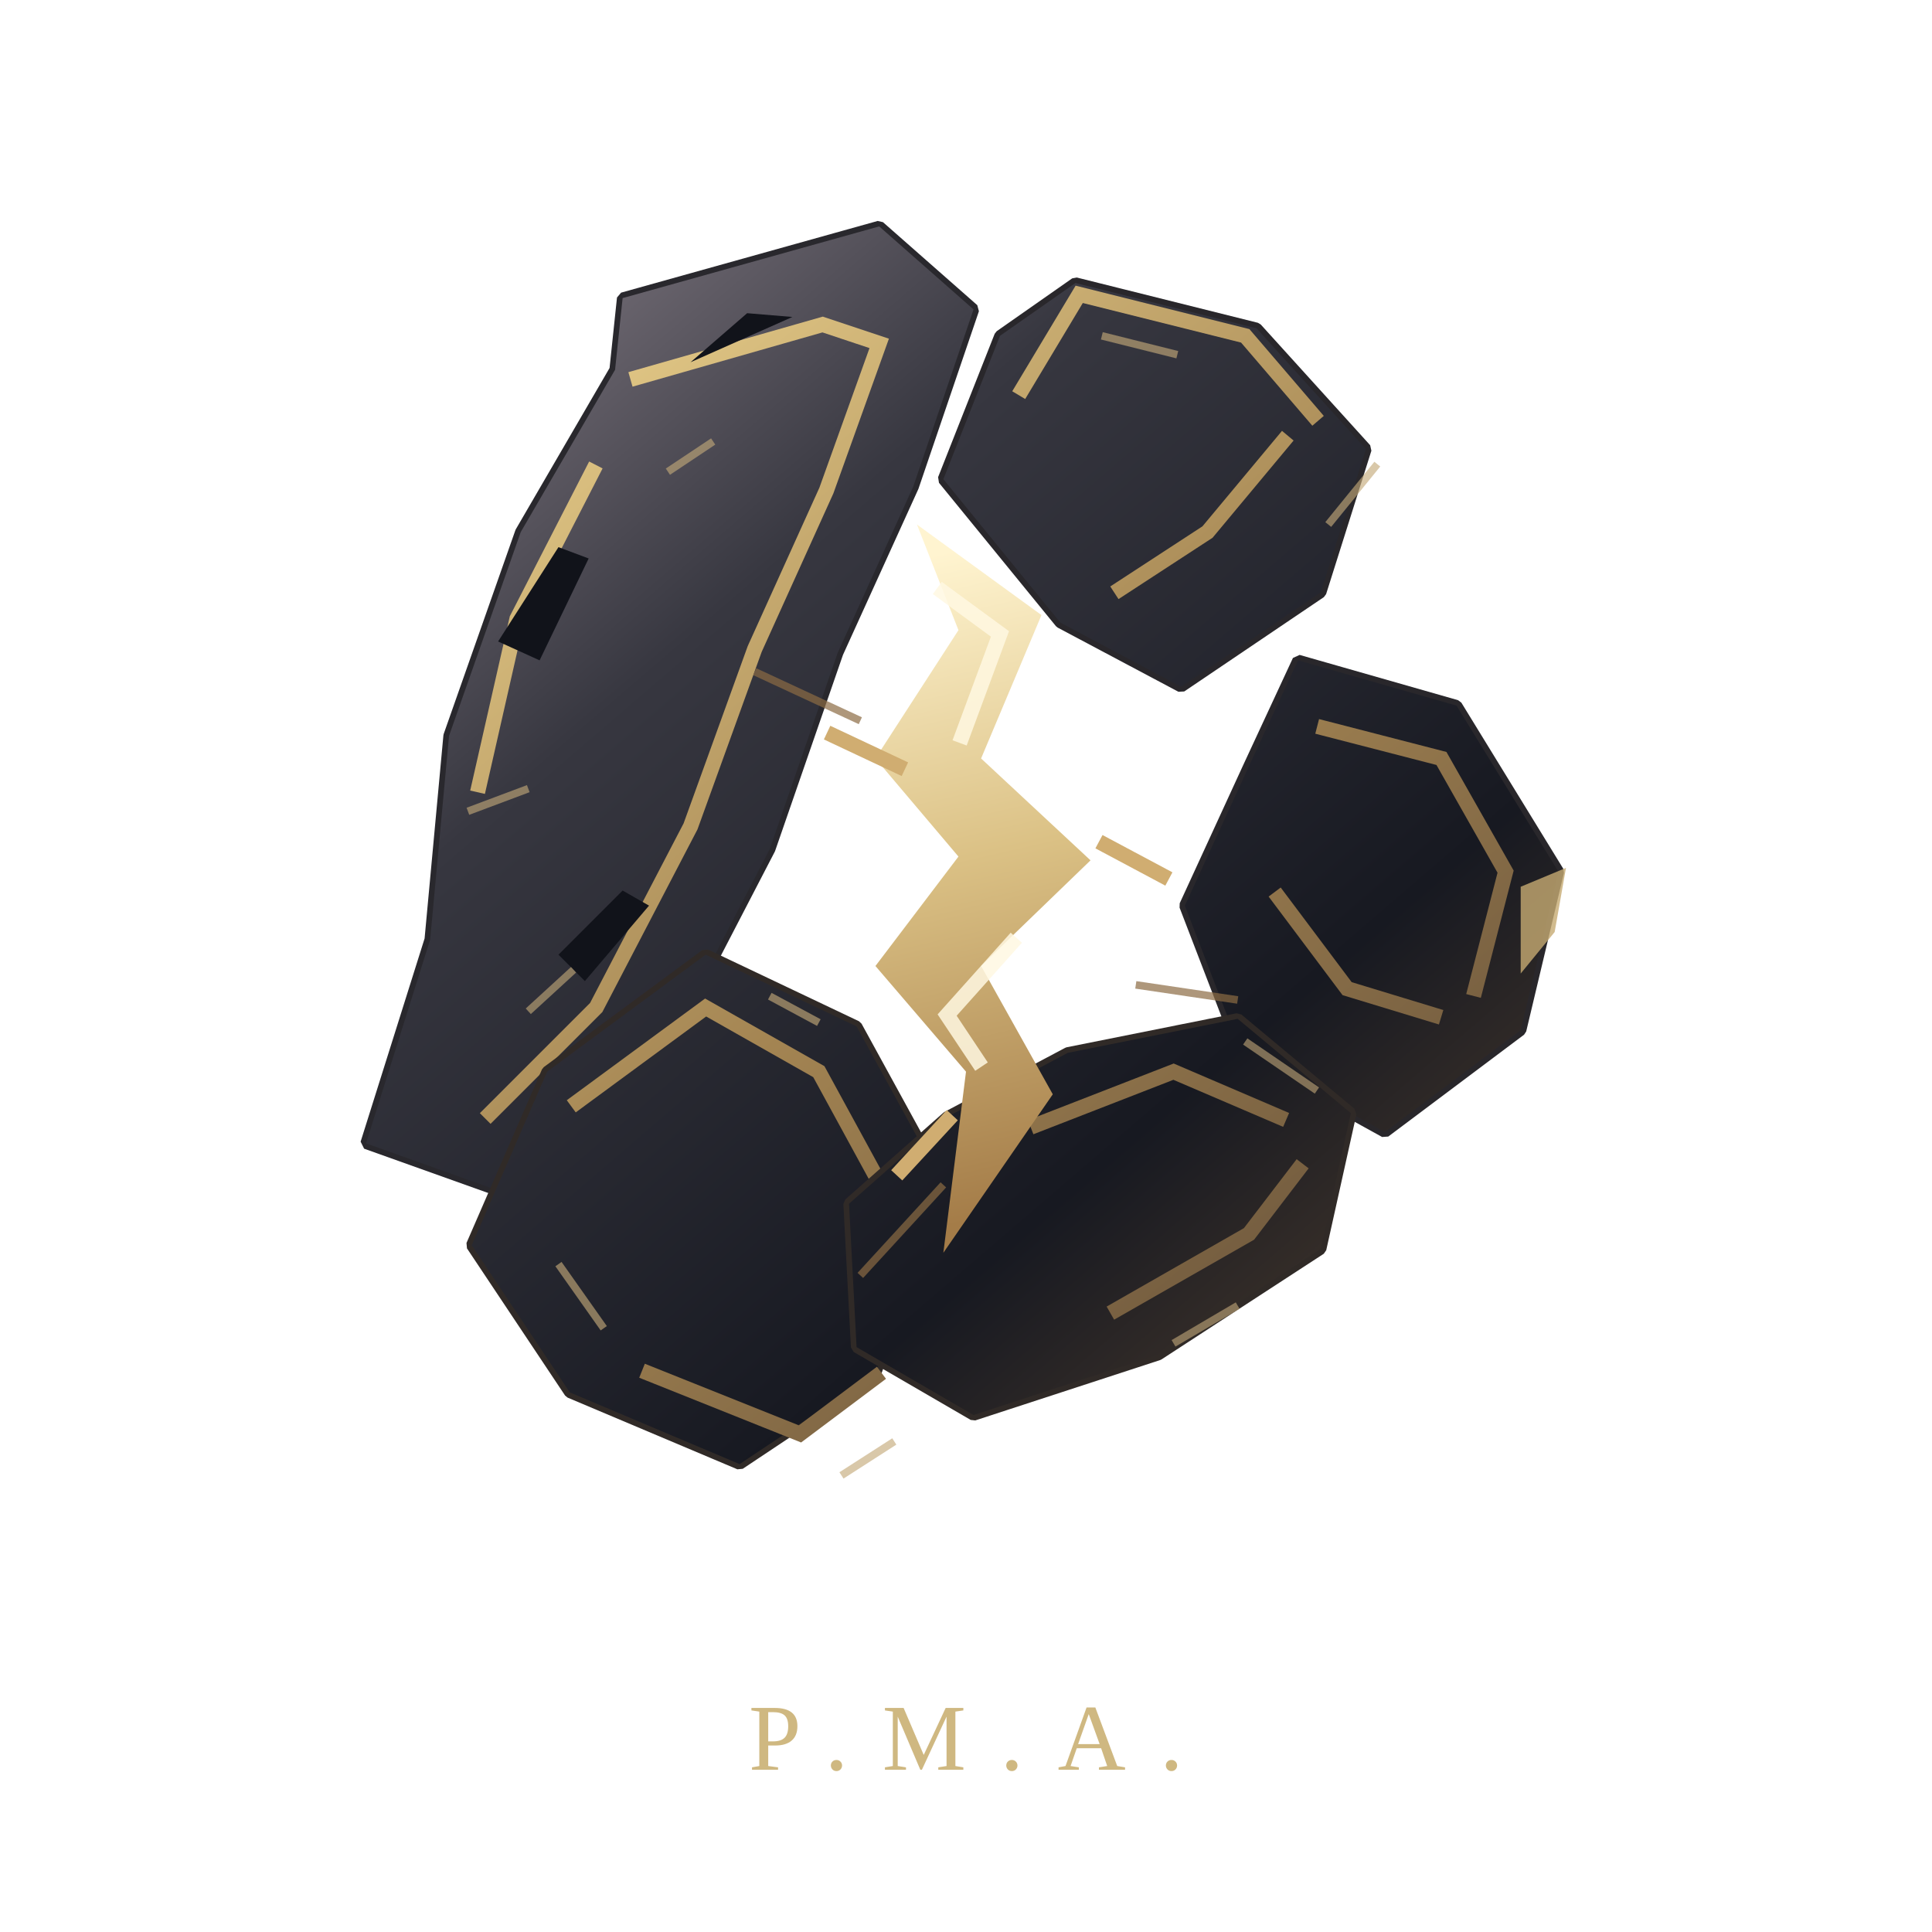
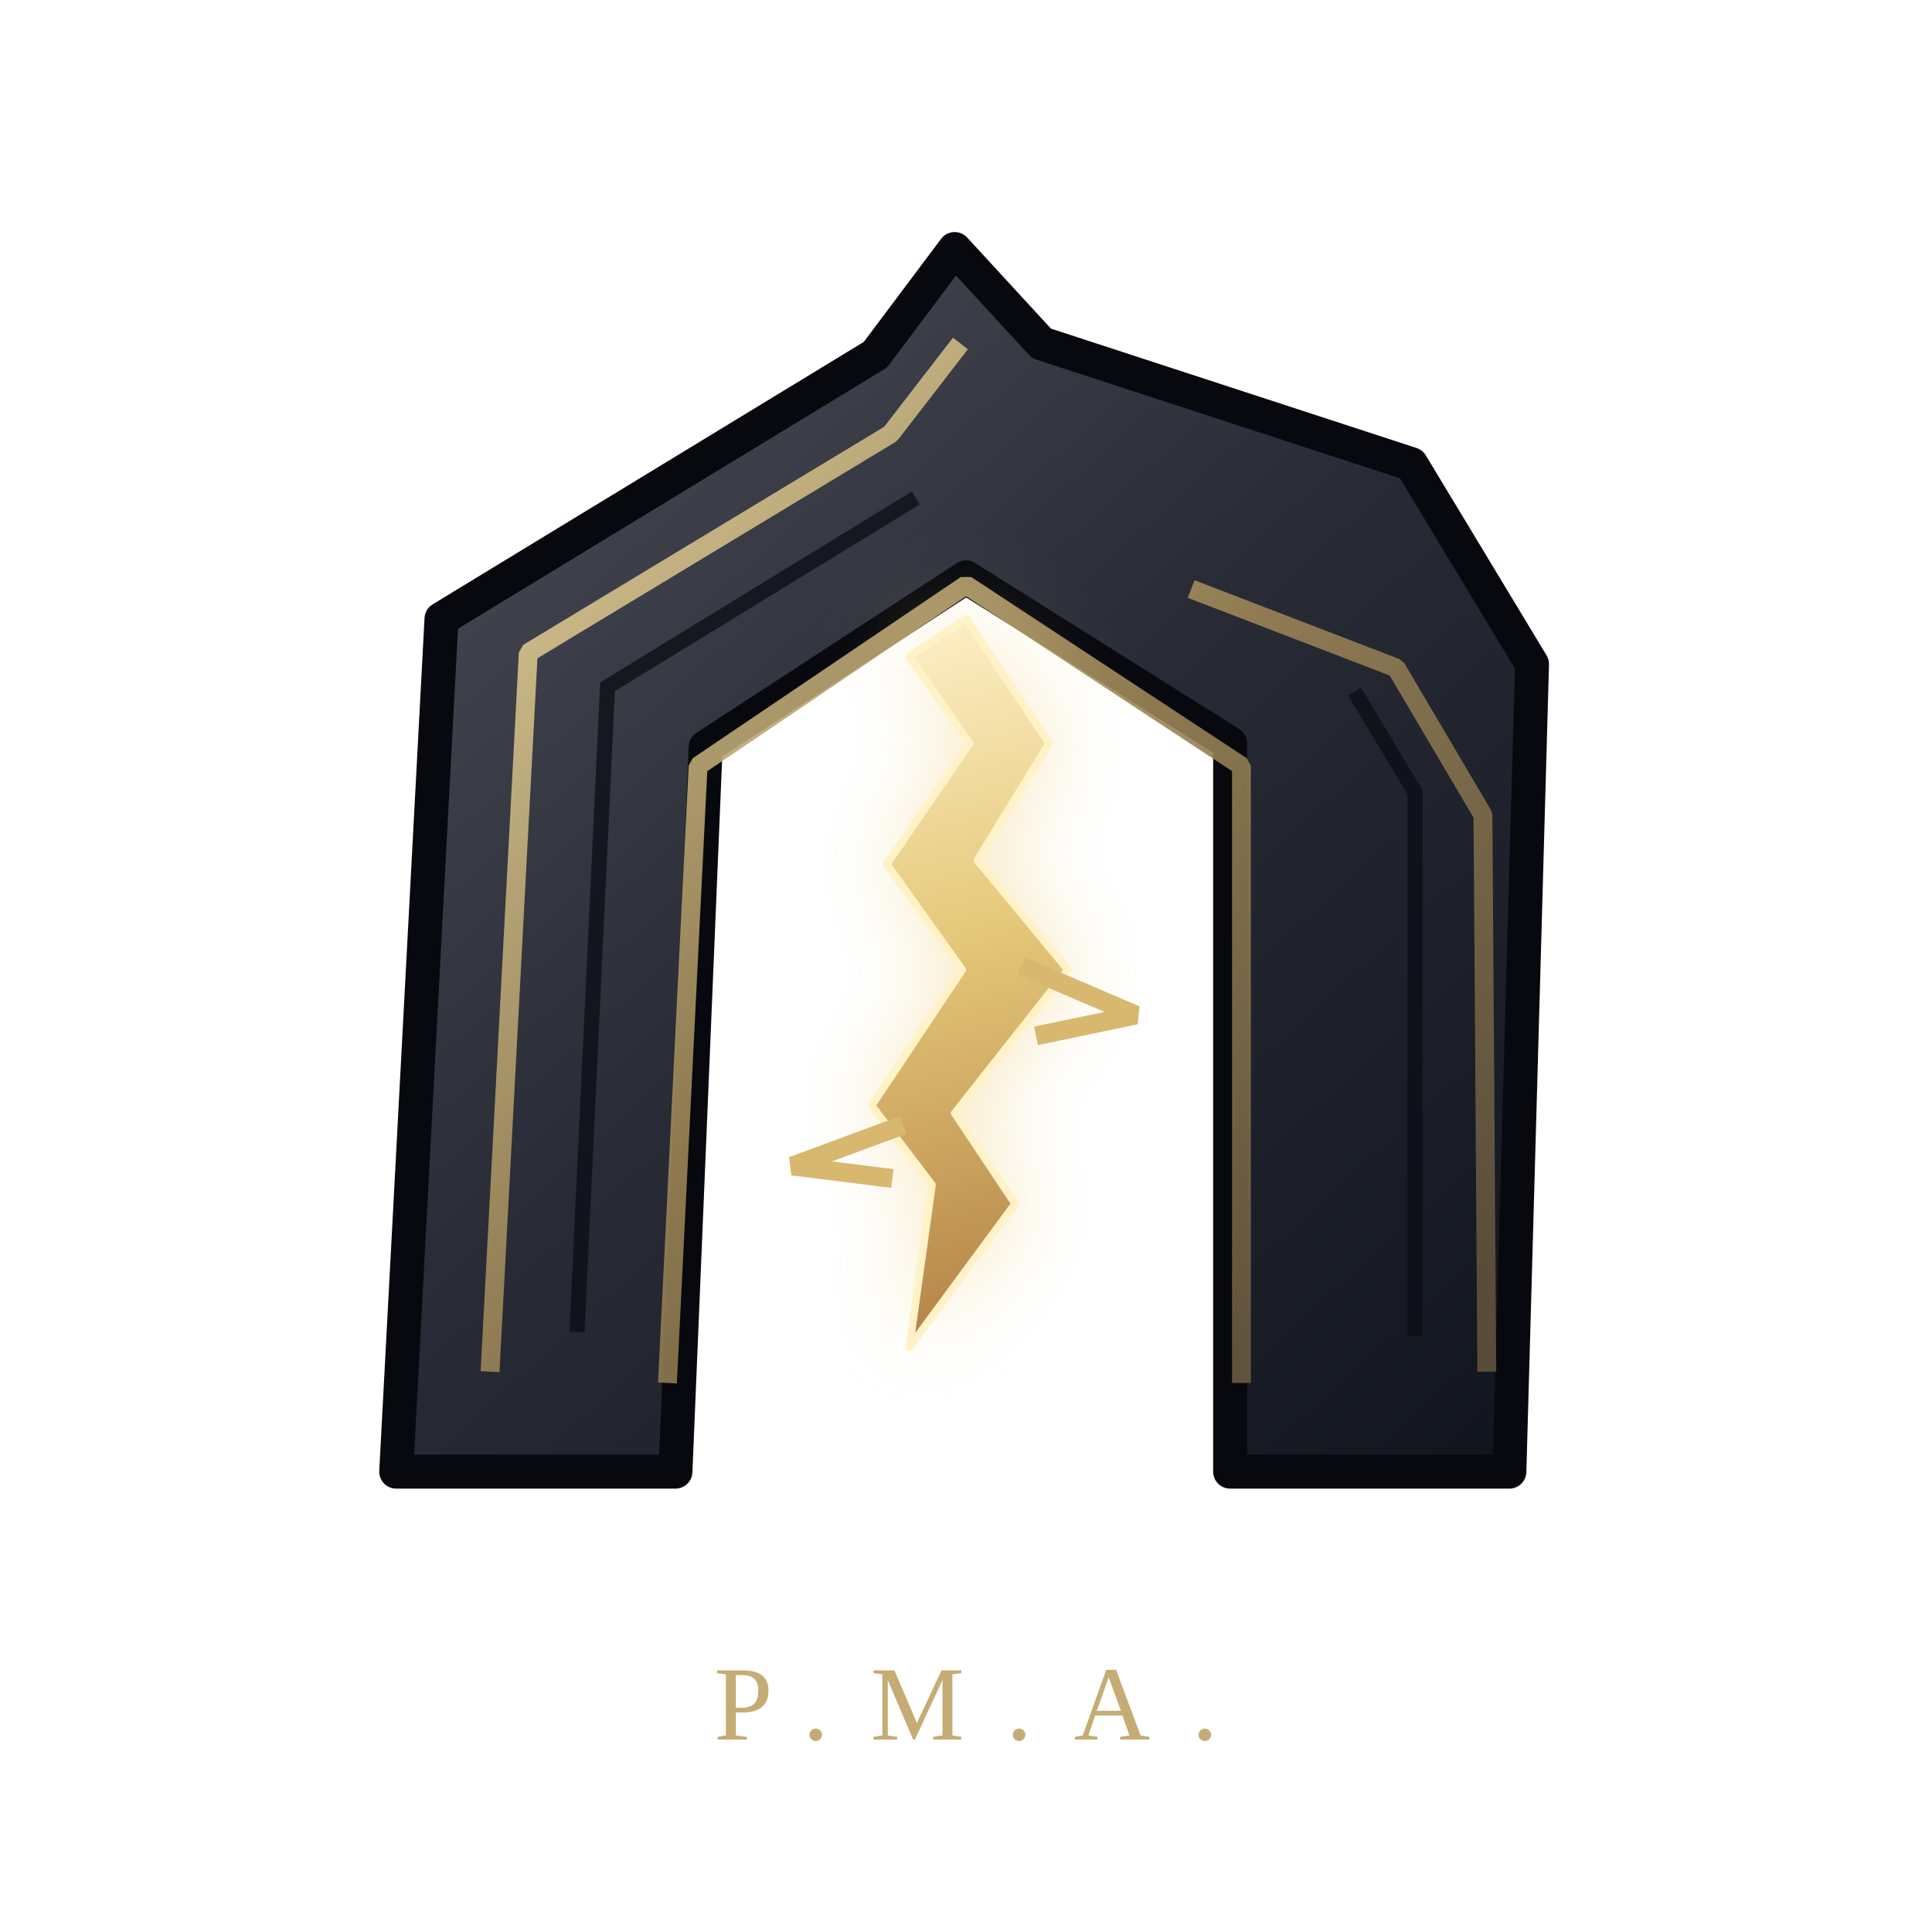
<svg xmlns="http://www.w3.org/2000/svg" viewBox="0 0 512 512" fill="none">
  <defs>
-     <linearGradient id="stone" x1="113" y1="81" x2="375" y2="386" gradientUnits="userSpaceOnUse">
-       <stop stop-color="#7b747d" />
-       <stop offset=".28" stop-color="#373740" />
-       <stop offset=".72" stop-color="#171921" />
-       <stop offset="1" stop-color="#51402f" />
+     <linearGradient id="gate" x1="116" y1="82" x2="396" y2="390" gradientUnits="userSpaceOnUse">
+       <stop stop-color="#4b4c57" />
+       <stop offset=".48" stop-color="#282b35" />
+       <stop offset="1" stop-color="#11151e" />
    </linearGradient>
-     <linearGradient id="edge" x1="143" y1="98" x2="361" y2="361" gradientUnits="userSpaceOnUse">
-       <stop stop-color="#e3c987" />
-       <stop offset=".52" stop-color="#a38452" />
-       <stop offset="1" stop-color="#66513a" />
+     <linearGradient id="edge" x1="144" y1="120" x2="375" y2="358" gradientUnits="userSpaceOnUse">
+       <stop stop-color="#e7d49b" />
+       <stop offset=".48" stop-color="#9c8557" />
+       <stop offset="1" stop-color="#60523c" />
    </linearGradient>
-     <linearGradient id="rift" x1="243" y1="148" x2="282" y2="318" gradientUnits="userSpaceOnUse">
-       <stop stop-color="#fff4d0" />
-       <stop offset=".46" stop-color="#dbc185" />
-       <stop offset="1" stop-color="#a47c48" />
+     <linearGradient id="rift" x1="232" y1="160" x2="284" y2="355" gradientUnits="userSpaceOnUse">
+       <stop stop-color="#fff3ce" />
+       <stop offset=".45" stop-color="#e5c879" />
+       <stop offset="1" stop-color="#b07d43" />
    </linearGradient>
-     <linearGradient id="shadow" x1="204" y1="121" x2="326" y2="350" gradientUnits="userSpaceOnUse">
-       <stop stop-color="#171a23" />
-       <stop offset="1" stop-color="#05060b" />
-     </linearGradient>
+     <filter id="riftGlow" x="196" y="132" width="124" height="254" color-interpolation-filters="sRGB" filterUnits="userSpaceOnUse">
+       <feGaussianBlur stdDeviation="12" />
+     </filter>
  </defs>
-   <path d="m165 79 68-19 25 22-16 47-20 44-18 52-28 54-37 39-42-15 17-54 5-54 19-54 25-43z" fill="#08090e" stroke="#29282d" stroke-width="3" stroke-linejoin="bevel" />
-   <path d="m165 79 68-19 25 22-16 47-20 44-18 52-28 54-37 39-42-15 17-54 5-54 19-54 25-43z" fill="url(#stone)" />
-   <path d="m169 100 49-14 15 5-14 39-19 42-17 47-25 48-28 28m-3-87 10-44 20-39" stroke="url(#edge)" stroke-width="4" stroke-linecap="square" />
-   <path d="m132 170 16-25 8 3-13 27zm51-74 15-13 12 1m-62 169 17-17 7 4-17 20z" fill="#11131a" />
-   <path d="m124 215 16-6m37-84 12-8m-49 151 12-11" stroke="#c3a979" stroke-width="2" opacity=".62" />
-   <path d="m285 75 48 12 29 32-12 38-37 25-32-17-31-38 15-38z" fill="#08090e" stroke="#29272b" stroke-width="3" stroke-linejoin="bevel" />
-   <path d="m285 75 48 12 29 32-12 38-37 25-32-17-31-38 15-38z" fill="url(#stone)" />
-   <path d="m271 103 15-25 44 11 18 21m-51 46 23-15 20-24" stroke="url(#edge)" stroke-width="4" stroke-linecap="square" />
-   <path d="m292 89 20 5m53 29-13 16" stroke="#c3a979" stroke-width="2" opacity=".64" />
-   <path d="m344 175 42 12 27 44-10 42-36 27-38-21-15-39 17-37z" fill="#08090e" stroke="#29272b" stroke-width="3" stroke-linejoin="bevel" />
-   <path d="m344 175 42 12 27 44-10 42-36 27-38-21-15-39 17-37z" fill="url(#stone)" />
-   <path d="m351 193 31 8 17 30-8 31m-52-24 18 24 23 7" stroke="url(#edge)" stroke-width="4" stroke-linecap="square" />
-   <path d="m403 235 12-5-3 17-9 11z" fill="#c6aa72" opacity=".8" />
-   <path d="m145 284 42-31 40 19 23 42-18 50-36 24-45-19-26-39z" fill="#08090e" stroke="#302a27" stroke-width="3" stroke-linejoin="bevel" />
-   <path d="m145 284 42-31 40 19 23 42-18 50-36 24-45-19-26-39z" fill="url(#stone)" />
-   <path d="m153 292 34-25 30 17 18 33m-63 47 40 16 20-15" stroke="url(#edge)" stroke-width="4" stroke-linecap="square" />
-   <path d="m204 264 13 7m-69 64 12 17m63 39 14-9" stroke="#c3a979" stroke-width="2" opacity=".64" />
-   <path d="m283 279 45-9 30 25-8 36-43 28-49 16-31-18-2-38 26-23z" fill="#08090e" stroke="#302a27" stroke-width="3" stroke-linejoin="bevel" />
-   <path d="m283 279 45-9 30 25-8 36-43 28-49 16-31-18-2-38 26-23z" fill="url(#stone)" />
-   <path d="m275 298 36-14 28 12m-43 51 35-20 13-17" stroke="url(#edge)" stroke-width="4" stroke-linecap="square" />
-   <path d="m330 276 19 13m-38 67 17-10" stroke="#c3a979" stroke-width="2" opacity=".6" />
-   <path d="m243 139 33 24-16 38 29 27-29 28 19 34-29 42 6-48-24-28 22-29-22-26 22-34z" fill="url(#rift)" />
-   <path d="m250 157 15 11-10 27m13 55-17 19 8 12" stroke="#fff8e2" stroke-width="4" stroke-linecap="square" opacity=".85" />
-   <path d="m238 203-17-8m72 29 15 8m-57 65-12 13" stroke="#d0ad71" stroke-width="4" stroke-linecap="square" />
-   <path d="m228 191-28-13m101 83 27 4m-78 49-22 24" stroke="#8b6b43" stroke-width="2" opacity=".7" />
-   <text x="256" y="469" fill="#cfb881" font-family="Georgia, 'Times New Roman', serif" font-size="25" letter-spacing="9" text-anchor="middle">P.M.A.</text>
+   <path d="M105 390 117 164 232 94 253 66 276 91 374 123 406 176 400 390 326 390 326 197 256 153 187 198 179 390Z" fill="url(#gate)" stroke="#07090e" stroke-width="9" stroke-linejoin="round" />
+   <path d="m130 361 10-188 96-58 17-22m-76 271 8-161 71-48 73 48v161m-11-207 52 20 23 39 1 145" stroke="url(#edge)" stroke-width="5" stroke-linecap="square" stroke-linejoin="bevel" opacity=".9" />
+   <path d="m153 351 8-169 80-49m119 52 15 25v142" stroke="#080b12" stroke-width="4" stroke-linecap="square" opacity=".72" />
+   <path d="m255 166 24 31-19 32 24 28-30 39 16 23-29 38 7-43-16-21 25-36-20-27 22-33-17-23Z" fill="#f2d78e" opacity=".62" filter="url(#riftGlow)" />
+   <path d="m256 164 22 33-19 31 24 29-30 38 16 24-28 38 6-43-16-21 24-36-20-28 22-32-16-23Z" fill="url(#rift)" stroke="#fff2c7" stroke-width="2" stroke-linejoin="round" />
+   <path d="m273 257 28 12-24 5m-40 25-27 10 24 3" stroke="#d7b86e" stroke-width="5" stroke-linecap="square" stroke-linejoin="bevel" />
+   <text x="256" y="461" text-anchor="middle" fill="#c4ac74" font-family="Georgia, 'Times New Roman', serif" font-size="28" letter-spacing="11">P.M.A.</text>
</svg>
